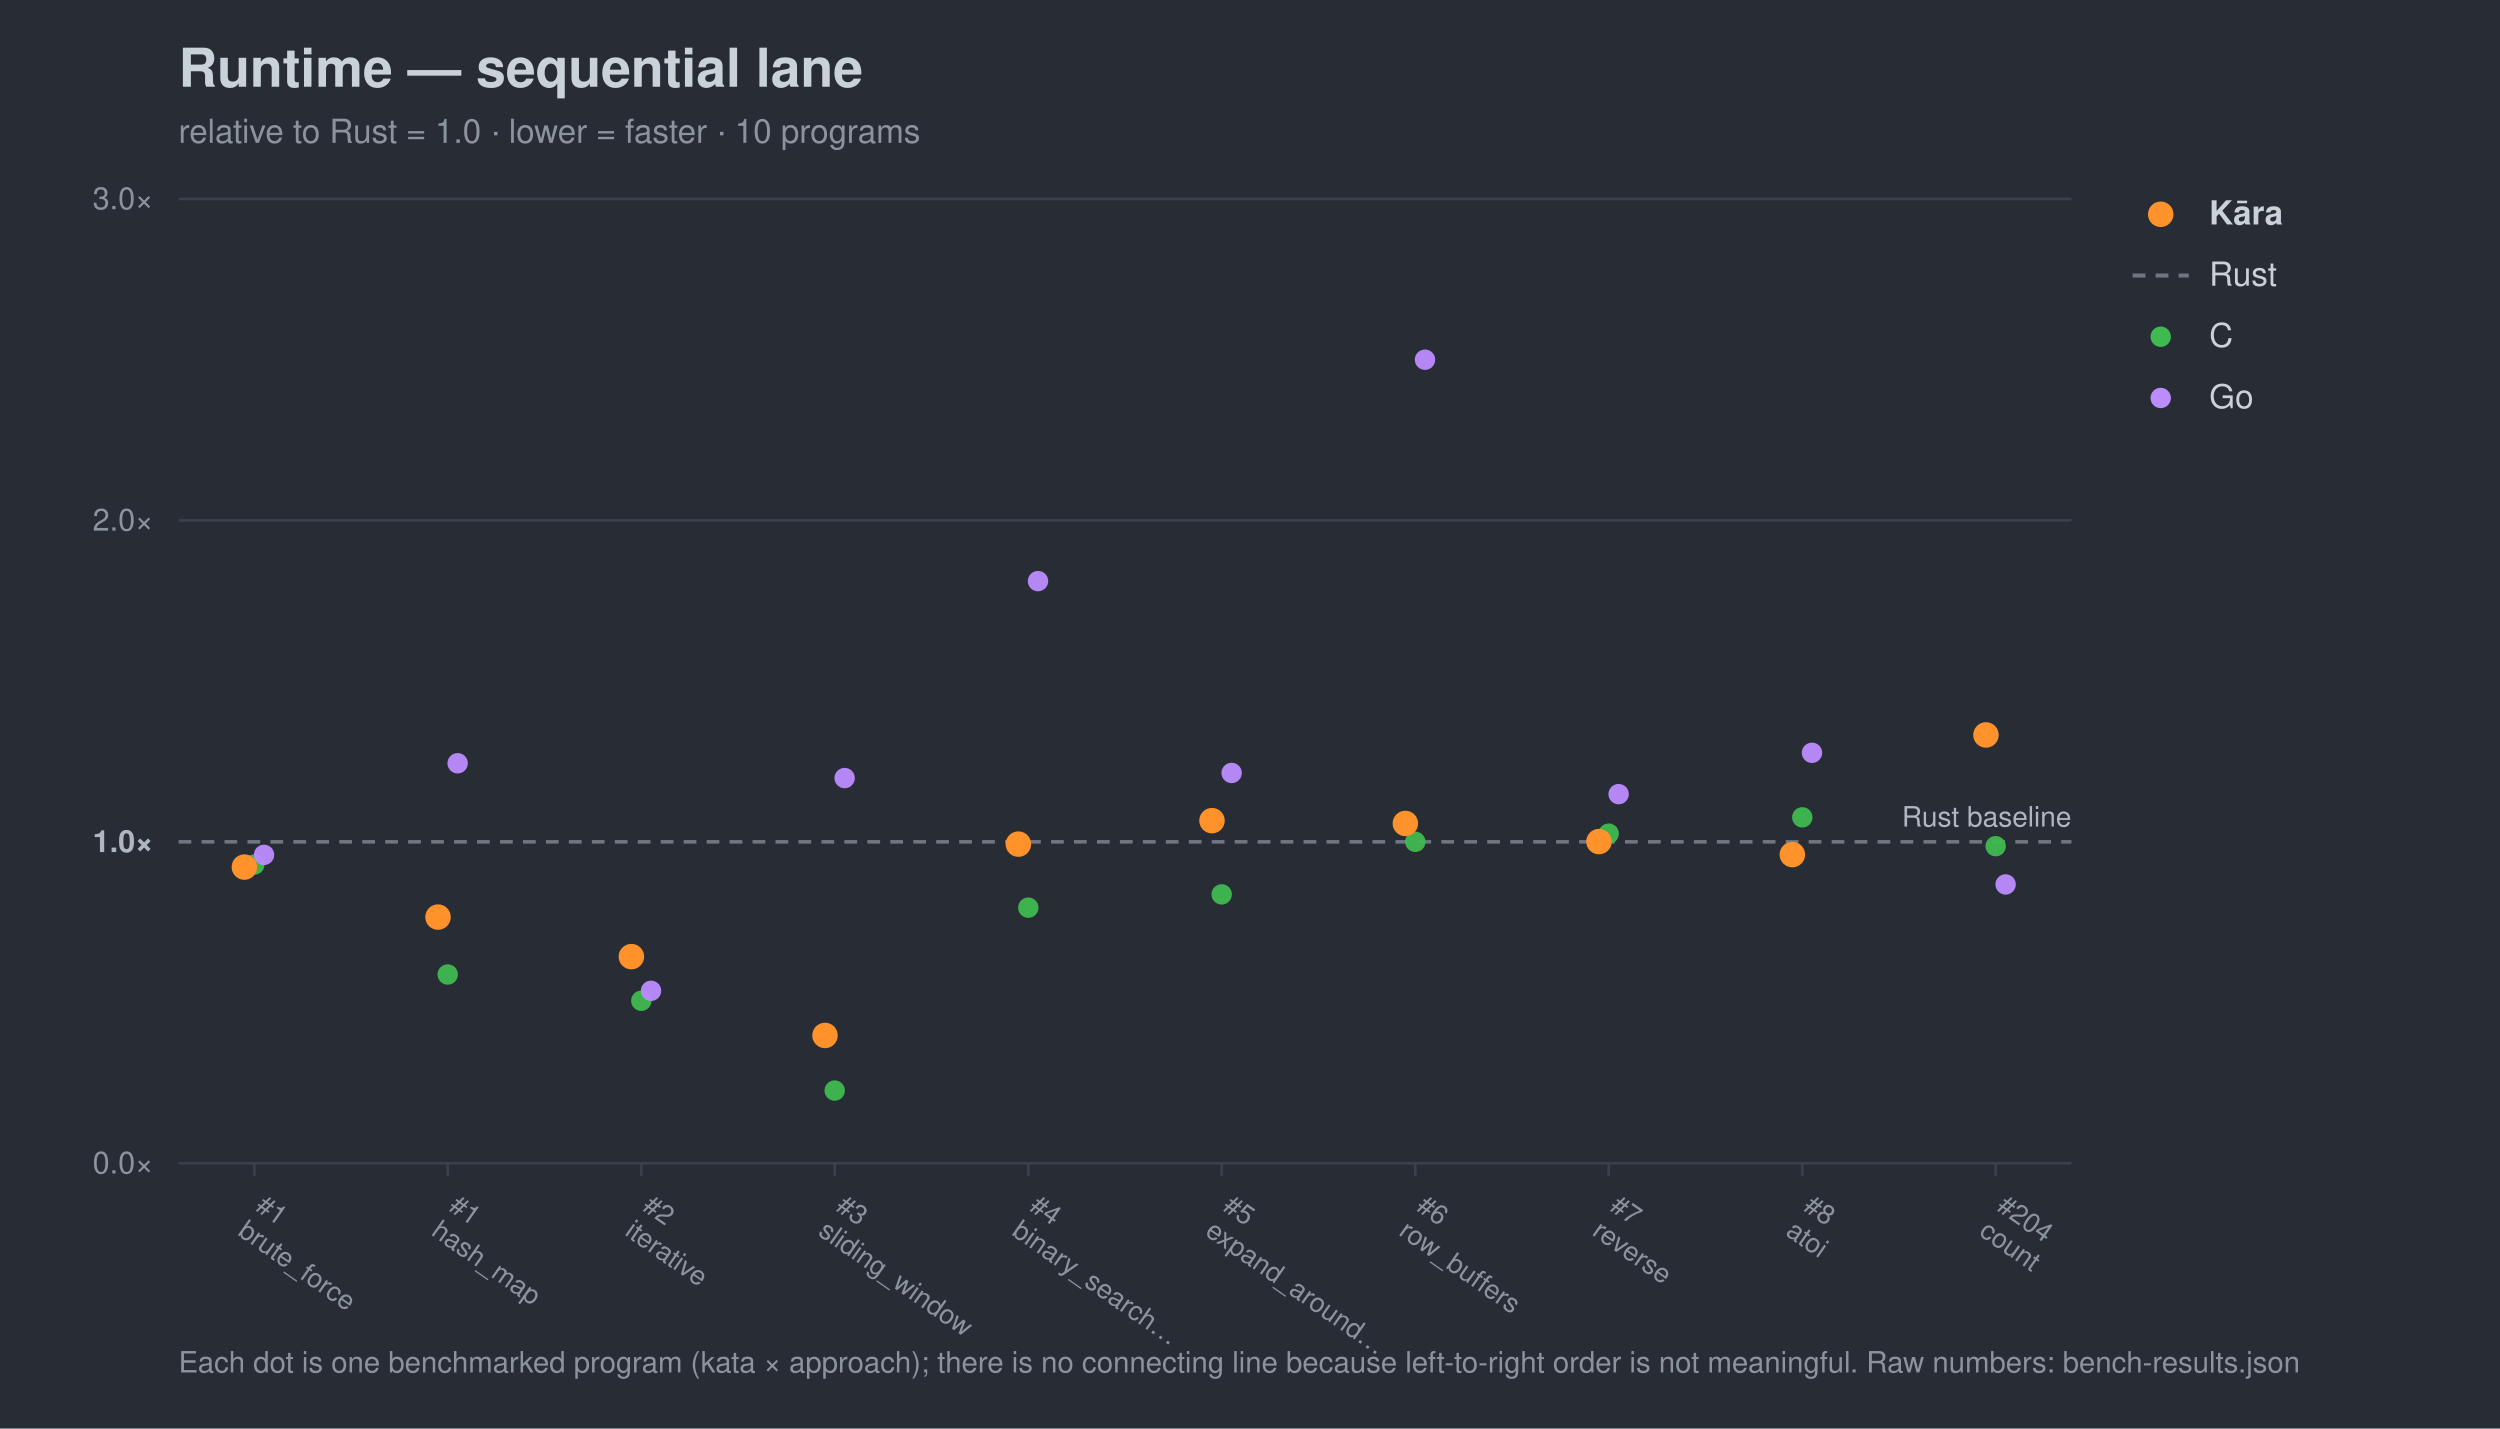
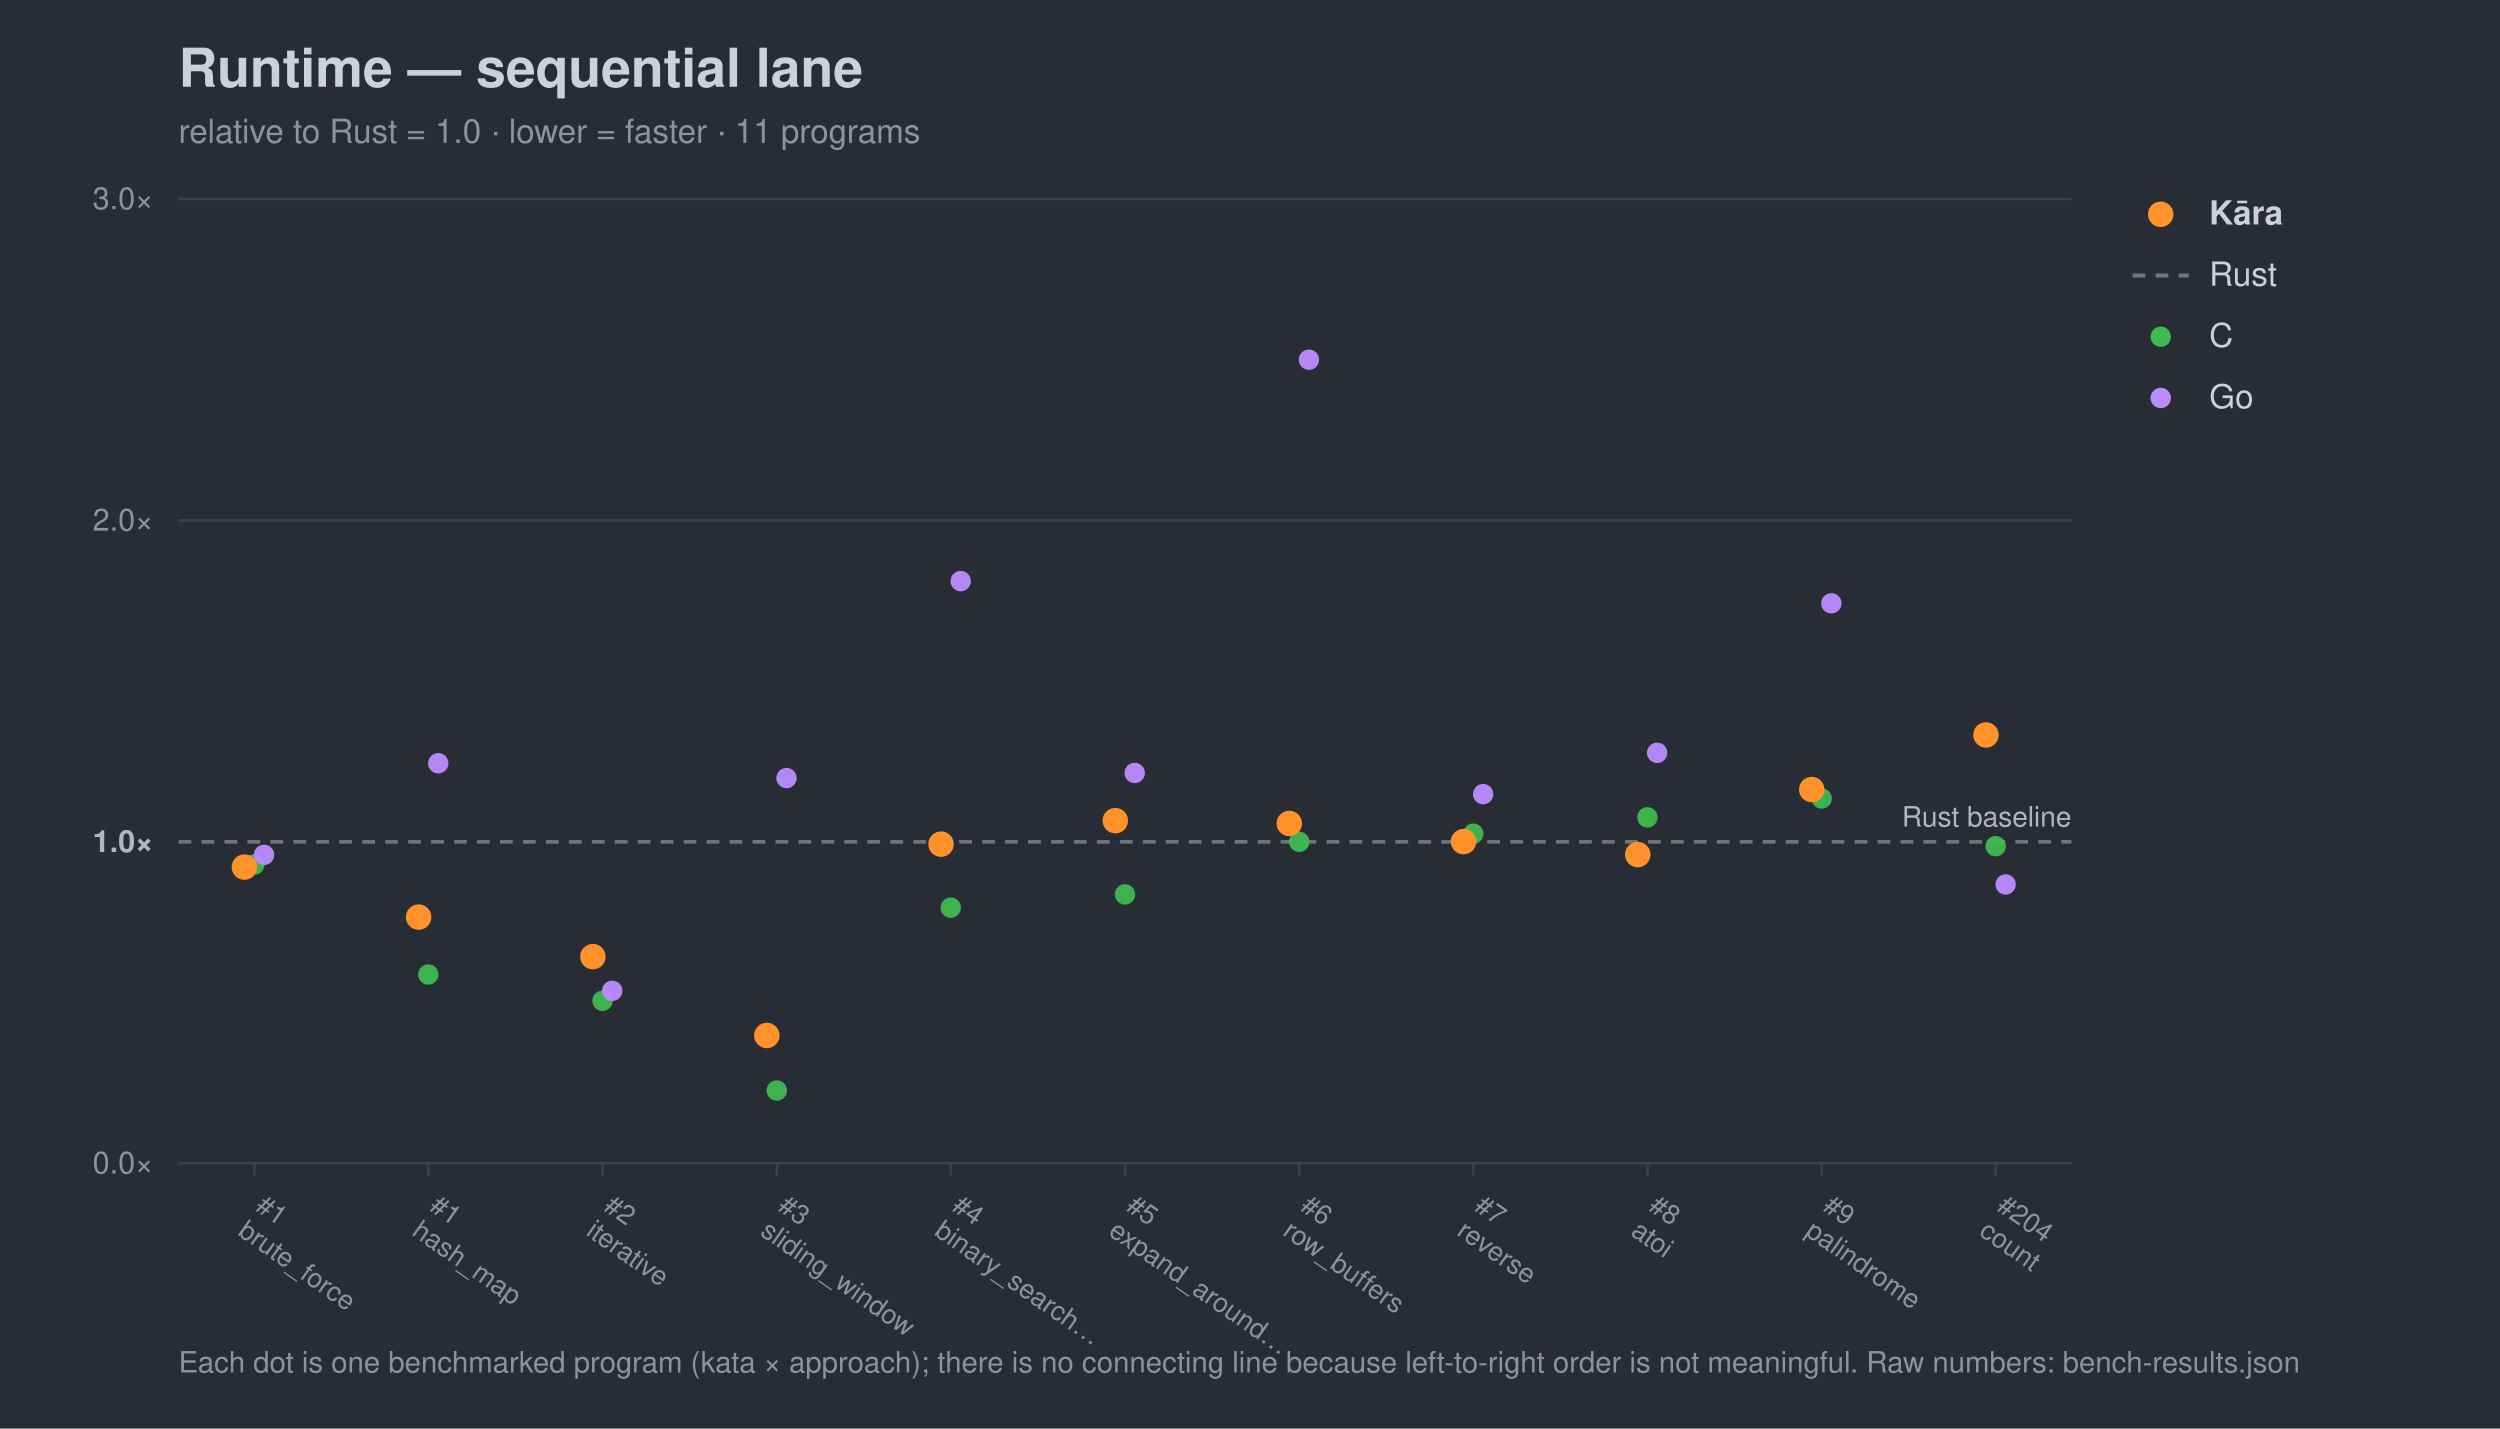
<svg xmlns="http://www.w3.org/2000/svg" width="980" height="560" viewBox="0 0 980 560" font-family="-apple-system,Segoe UI,Helvetica,Arial,sans-serif">
  <rect width="980" height="560" fill="#282c34" />
  <text x="70" y="34" font-size="21" font-weight="700" fill="#c9d1d9">Runtime — sequential lane</text>
-   <text x="70" y="56" font-size="13" fill="#8b949e">relative to Rust = 1.0 · lower = faster · 10 programs</text>
+   <text x="70" y="56" font-size="13" fill="#8b949e">relative to Rust = 1.0 · lower = faster · 11 programs</text>
  <line x1="70" y1="456.0" x2="812" y2="456.0" stroke="#3b414b" stroke-width="1" />
  <text x="60" y="460.0" font-size="12" text-anchor="end" fill="#8b949e">0.0×</text>
  <line x1="70" y1="330.0" x2="812" y2="330.0" stroke="#6e7681" stroke-width="1.4" stroke-dasharray="5 4" />
  <text x="60" y="334.0" font-size="12" text-anchor="end" fill="#aeb6c0" font-weight="700">1.0×</text>
  <line x1="70" y1="204.0" x2="812" y2="204.0" stroke="#3b414b" stroke-width="1" />
  <text x="60" y="208.0" font-size="12" text-anchor="end" fill="#8b949e">2.0×</text>
  <line x1="70" y1="78.0" x2="812" y2="78.0" stroke="#3b414b" stroke-width="1" />
  <text x="60" y="82.0" font-size="12" text-anchor="end" fill="#8b949e">3.0×</text>
  <text x="812" y="324.0" font-size="11" text-anchor="end" fill="#aeb6c0">Rust baseline</text>
  <line x1="99.7" y1="456" x2="99.7" y2="461" stroke="#3b414b" />
  <g transform="translate(99.7,474) rotate(35)">
    <text x="0" y="0" font-size="10.5" fill="#8b949e">#1</text>
    <text x="0" y="12" font-size="10.5" fill="#8b949e">brute_force</text>
  </g>
-   <line x1="175.5" y1="456" x2="175.5" y2="461" stroke="#3b414b" />
-   <g transform="translate(175.5,474) rotate(35)">
+   <line x1="167.9" y1="456" x2="167.9" y2="461" stroke="#3b414b" />
+   <g transform="translate(167.9,474) rotate(35)">
    <text x="0" y="0" font-size="10.5" fill="#8b949e">#1</text>
    <text x="0" y="12" font-size="10.5" fill="#8b949e">hash_map</text>
  </g>
-   <line x1="251.4" y1="456" x2="251.4" y2="461" stroke="#3b414b" />
-   <g transform="translate(251.4,474) rotate(35)">
+   <line x1="236.2" y1="456" x2="236.2" y2="461" stroke="#3b414b" />
+   <g transform="translate(236.2,474) rotate(35)">
    <text x="0" y="0" font-size="10.5" fill="#8b949e">#2</text>
    <text x="0" y="12" font-size="10.5" fill="#8b949e">iterative</text>
  </g>
-   <line x1="327.2" y1="456" x2="327.2" y2="461" stroke="#3b414b" />
-   <g transform="translate(327.2,474) rotate(35)">
+   <line x1="304.5" y1="456" x2="304.5" y2="461" stroke="#3b414b" />
+   <g transform="translate(304.5,474) rotate(35)">
    <text x="0" y="0" font-size="10.5" fill="#8b949e">#3</text>
    <text x="0" y="12" font-size="10.5" fill="#8b949e">sliding_window</text>
  </g>
-   <line x1="403.1" y1="456" x2="403.1" y2="461" stroke="#3b414b" />
-   <g transform="translate(403.1,474) rotate(35)">
+   <line x1="372.7" y1="456" x2="372.7" y2="461" stroke="#3b414b" />
+   <g transform="translate(372.7,474) rotate(35)">
    <text x="0" y="0" font-size="10.5" fill="#8b949e">#4</text>
    <text x="0" y="12" font-size="10.5" fill="#8b949e">binary_search…</text>
  </g>
-   <line x1="478.9" y1="456" x2="478.9" y2="461" stroke="#3b414b" />
-   <g transform="translate(478.9,474) rotate(35)">
+   <line x1="441.0" y1="456" x2="441.0" y2="461" stroke="#3b414b" />
+   <g transform="translate(441.0,474) rotate(35)">
    <text x="0" y="0" font-size="10.5" fill="#8b949e">#5</text>
    <text x="0" y="12" font-size="10.5" fill="#8b949e">expand_around…</text>
  </g>
-   <line x1="554.8" y1="456" x2="554.8" y2="461" stroke="#3b414b" />
-   <g transform="translate(554.8,474) rotate(35)">
+   <line x1="509.3" y1="456" x2="509.3" y2="461" stroke="#3b414b" />
+   <g transform="translate(509.3,474) rotate(35)">
    <text x="0" y="0" font-size="10.5" fill="#8b949e">#6</text>
    <text x="0" y="12" font-size="10.5" fill="#8b949e">row_buffers</text>
  </g>
-   <line x1="630.6" y1="456" x2="630.6" y2="461" stroke="#3b414b" />
-   <g transform="translate(630.6,474) rotate(35)">
+   <line x1="577.5" y1="456" x2="577.5" y2="461" stroke="#3b414b" />
+   <g transform="translate(577.5,474) rotate(35)">
    <text x="0" y="0" font-size="10.5" fill="#8b949e">#7</text>
    <text x="0" y="12" font-size="10.5" fill="#8b949e">reverse</text>
  </g>
-   <line x1="706.5" y1="456" x2="706.5" y2="461" stroke="#3b414b" />
-   <g transform="translate(706.5,474) rotate(35)">
+   <line x1="645.8" y1="456" x2="645.8" y2="461" stroke="#3b414b" />
+   <g transform="translate(645.8,474) rotate(35)">
    <text x="0" y="0" font-size="10.5" fill="#8b949e">#8</text>
    <text x="0" y="12" font-size="10.5" fill="#8b949e">atoi</text>
+   </g>
+   <line x1="714.1" y1="456" x2="714.1" y2="461" stroke="#3b414b" />
+   <g transform="translate(714.1,474) rotate(35)">
+     <text x="0" y="0" font-size="10.5" fill="#8b949e">#9</text>
+     <text x="0" y="12" font-size="10.5" fill="#8b949e">palindrome</text>
  </g>
  <line x1="782.3" y1="456" x2="782.3" y2="461" stroke="#3b414b" />
  <g transform="translate(782.3,474) rotate(35)">
    <text x="0" y="0" font-size="10.5" fill="#8b949e">#204</text>
    <text x="0" y="12" font-size="10.5" fill="#8b949e">count</text>
  </g>
  <circle cx="99.7" cy="338.9" r="4.0" fill="#3fb950" opacity="0.95" />
-   <circle cx="175.5" cy="382.0" r="4.0" fill="#3fb950" opacity="0.95" />
-   <circle cx="251.4" cy="392.3" r="4.0" fill="#3fb950" opacity="0.95" />
-   <circle cx="327.2" cy="427.5" r="4.0" fill="#3fb950" opacity="0.95" />
-   <circle cx="403.1" cy="355.8" r="4.0" fill="#3fb950" opacity="0.95" />
-   <circle cx="478.9" cy="350.6" r="4.0" fill="#3fb950" opacity="0.95" />
-   <circle cx="554.8" cy="330.0" r="4.0" fill="#3fb950" opacity="0.95" />
-   <circle cx="630.6" cy="326.8" r="4.0" fill="#3fb950" opacity="0.95" />
-   <circle cx="706.5" cy="320.4" r="4.0" fill="#3fb950" opacity="0.95" />
+   <circle cx="167.9" cy="382.0" r="4.0" fill="#3fb950" opacity="0.95" />
+   <circle cx="236.2" cy="392.3" r="4.0" fill="#3fb950" opacity="0.95" />
+   <circle cx="304.5" cy="427.5" r="4.0" fill="#3fb950" opacity="0.95" />
+   <circle cx="372.7" cy="355.8" r="4.0" fill="#3fb950" opacity="0.95" />
+   <circle cx="441.0" cy="350.6" r="4.0" fill="#3fb950" opacity="0.95" />
+   <circle cx="509.3" cy="330.0" r="4.0" fill="#3fb950" opacity="0.95" />
+   <circle cx="577.5" cy="326.8" r="4.0" fill="#3fb950" opacity="0.95" />
+   <circle cx="645.8" cy="320.4" r="4.0" fill="#3fb950" opacity="0.95" />
+   <circle cx="714.1" cy="313.0" r="4.0" fill="#3fb950" opacity="0.95" />
  <circle cx="782.3" cy="331.7" r="4.0" fill="#3fb950" opacity="0.95" />
  <circle cx="103.5" cy="335.1" r="4.0" fill="#bc8cff" opacity="0.95" />
-   <circle cx="179.4" cy="299.2" r="4.0" fill="#bc8cff" opacity="0.95" />
-   <circle cx="255.2" cy="388.4" r="4.0" fill="#bc8cff" opacity="0.95" />
-   <circle cx="331.1" cy="305.0" r="4.0" fill="#bc8cff" opacity="0.95" />
-   <circle cx="406.9" cy="227.8" r="4.0" fill="#bc8cff" opacity="0.95" />
-   <circle cx="482.8" cy="303.0" r="4.0" fill="#bc8cff" opacity="0.95" />
-   <circle cx="558.6" cy="141.0" r="4.0" fill="#bc8cff" opacity="0.95" />
-   <circle cx="634.5" cy="311.3" r="4.0" fill="#bc8cff" opacity="0.95" />
-   <circle cx="710.3" cy="295.1" r="4.0" fill="#bc8cff" opacity="0.95" />
+   <circle cx="171.8" cy="299.2" r="4.0" fill="#bc8cff" opacity="0.95" />
+   <circle cx="240.0" cy="388.4" r="4.0" fill="#bc8cff" opacity="0.95" />
+   <circle cx="308.3" cy="305.0" r="4.0" fill="#bc8cff" opacity="0.95" />
+   <circle cx="376.6" cy="227.8" r="4.0" fill="#bc8cff" opacity="0.95" />
+   <circle cx="444.8" cy="303.0" r="4.0" fill="#bc8cff" opacity="0.95" />
+   <circle cx="513.1" cy="141.0" r="4.0" fill="#bc8cff" opacity="0.95" />
+   <circle cx="581.4" cy="311.3" r="4.0" fill="#bc8cff" opacity="0.95" />
+   <circle cx="649.6" cy="295.1" r="4.0" fill="#bc8cff" opacity="0.95" />
+   <circle cx="717.9" cy="236.5" r="4.0" fill="#bc8cff" opacity="0.95" />
  <circle cx="786.2" cy="346.7" r="4.0" fill="#bc8cff" opacity="0.95" />
  <circle cx="95.8" cy="339.9" r="5.0" fill="#ff922b" opacity="1.0" />
-   <circle cx="171.7" cy="359.5" r="5.0" fill="#ff922b" opacity="1.0" />
-   <circle cx="247.5" cy="375.0" r="5.0" fill="#ff922b" opacity="1.0" />
-   <circle cx="323.4" cy="405.9" r="5.0" fill="#ff922b" opacity="1.0" />
-   <circle cx="399.2" cy="330.9" r="5.0" fill="#ff922b" opacity="1.0" />
-   <circle cx="475.1" cy="321.7" r="5.0" fill="#ff922b" opacity="1.0" />
-   <circle cx="550.9" cy="322.8" r="5.0" fill="#ff922b" opacity="1.0" />
-   <circle cx="626.8" cy="329.9" r="5.0" fill="#ff922b" opacity="1.0" />
-   <circle cx="702.6" cy="335.0" r="5.0" fill="#ff922b" opacity="1.0" />
+   <circle cx="164.1" cy="359.5" r="5.0" fill="#ff922b" opacity="1.0" />
+   <circle cx="232.4" cy="375.0" r="5.0" fill="#ff922b" opacity="1.0" />
+   <circle cx="300.6" cy="405.9" r="5.0" fill="#ff922b" opacity="1.0" />
+   <circle cx="368.9" cy="330.9" r="5.0" fill="#ff922b" opacity="1.0" />
+   <circle cx="437.2" cy="321.7" r="5.0" fill="#ff922b" opacity="1.0" />
+   <circle cx="505.4" cy="322.8" r="5.0" fill="#ff922b" opacity="1.0" />
+   <circle cx="573.7" cy="329.9" r="5.0" fill="#ff922b" opacity="1.0" />
+   <circle cx="642.0" cy="335.0" r="5.0" fill="#ff922b" opacity="1.0" />
+   <circle cx="710.2" cy="309.5" r="5.0" fill="#ff922b" opacity="1.0" />
  <circle cx="778.5" cy="288.1" r="5.0" fill="#ff922b" opacity="1.0" />
  <circle cx="847" cy="84" r="5" fill="#ff922b" />
  <text x="866" y="88" font-size="13" fill="#c9d1d9" font-weight="700">Kāra</text>
  <line x1="836" y1="108" x2="858" y2="108" stroke="#6e7681" stroke-width="1.6" stroke-dasharray="5 4" />
  <text x="866" y="112" font-size="13" fill="#c9d1d9" font-weight="400">Rust</text>
  <circle cx="847" cy="132" r="4" fill="#3fb950" />
  <text x="866" y="136" font-size="13" fill="#c9d1d9" font-weight="400">C</text>
  <circle cx="847" cy="156" r="4" fill="#bc8cff" />
  <text x="866" y="160" font-size="13" fill="#c9d1d9" font-weight="400">Go</text>
  <text x="70" y="538" font-size="11.5" fill="#8b949e">Each dot is one benchmarked program (kata × approach); there is no connecting line because left-to-right order is not meaningful. Raw numbers: bench-results.json</text>
</svg>
